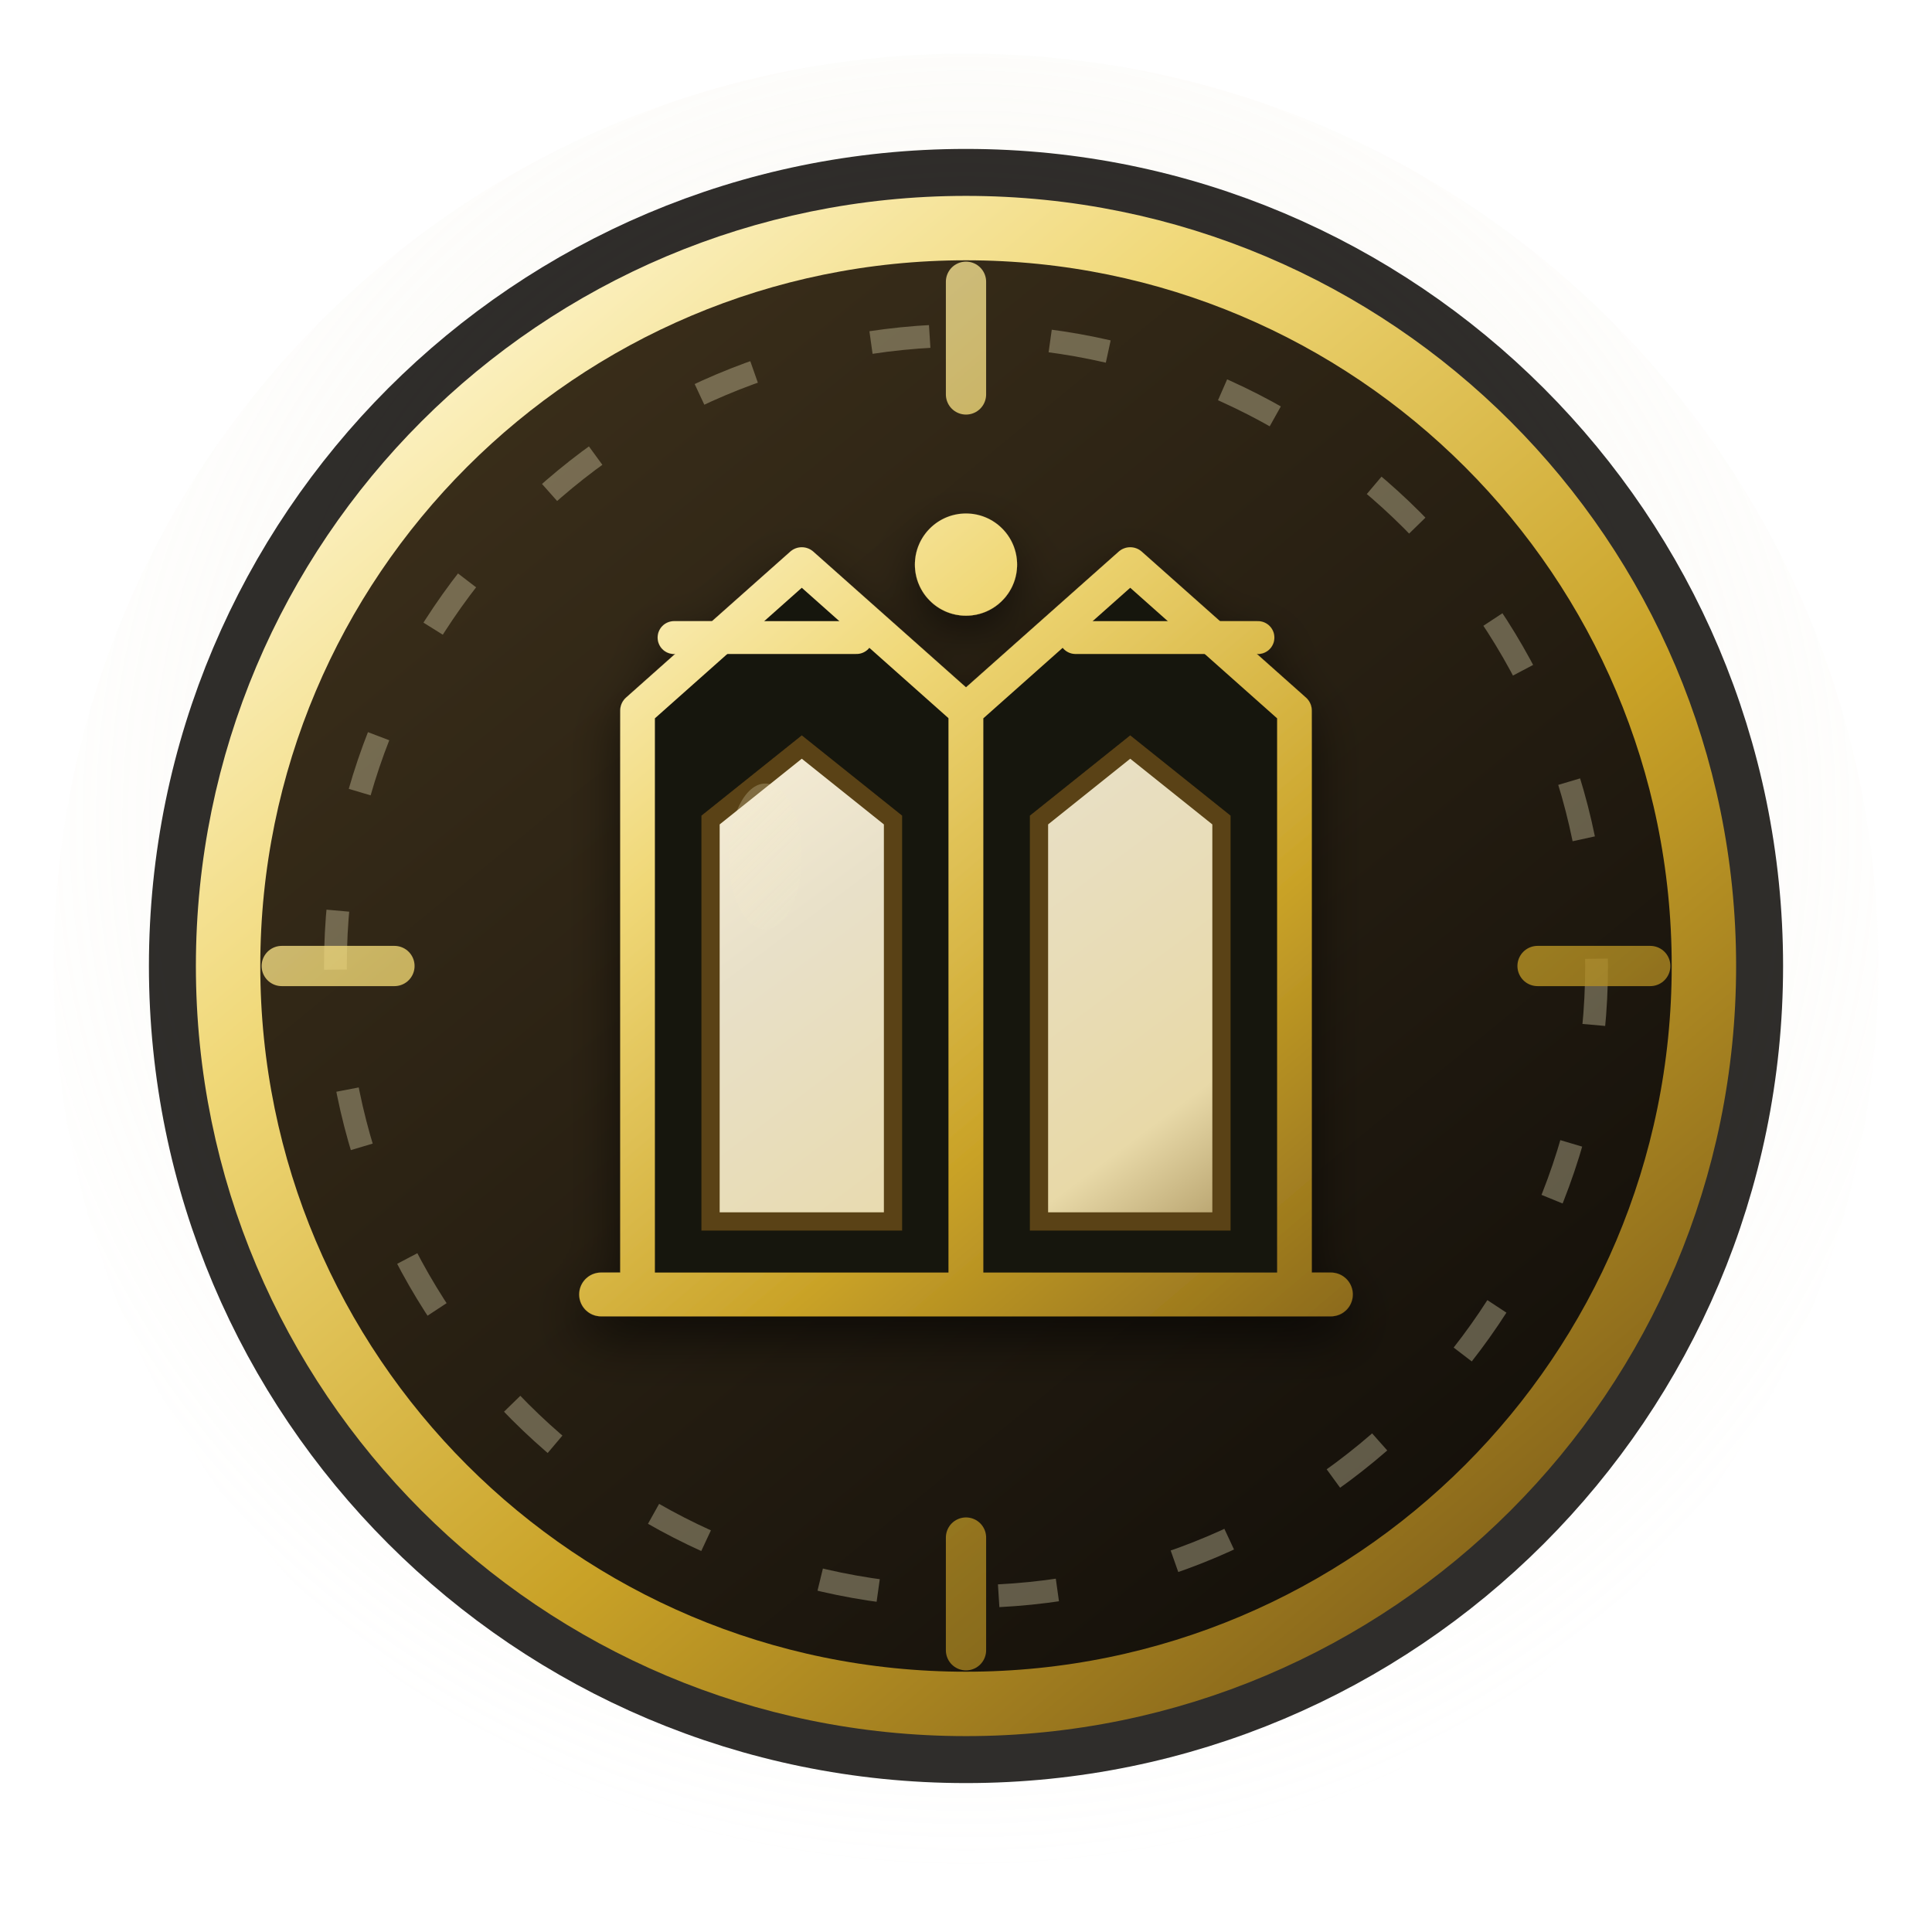
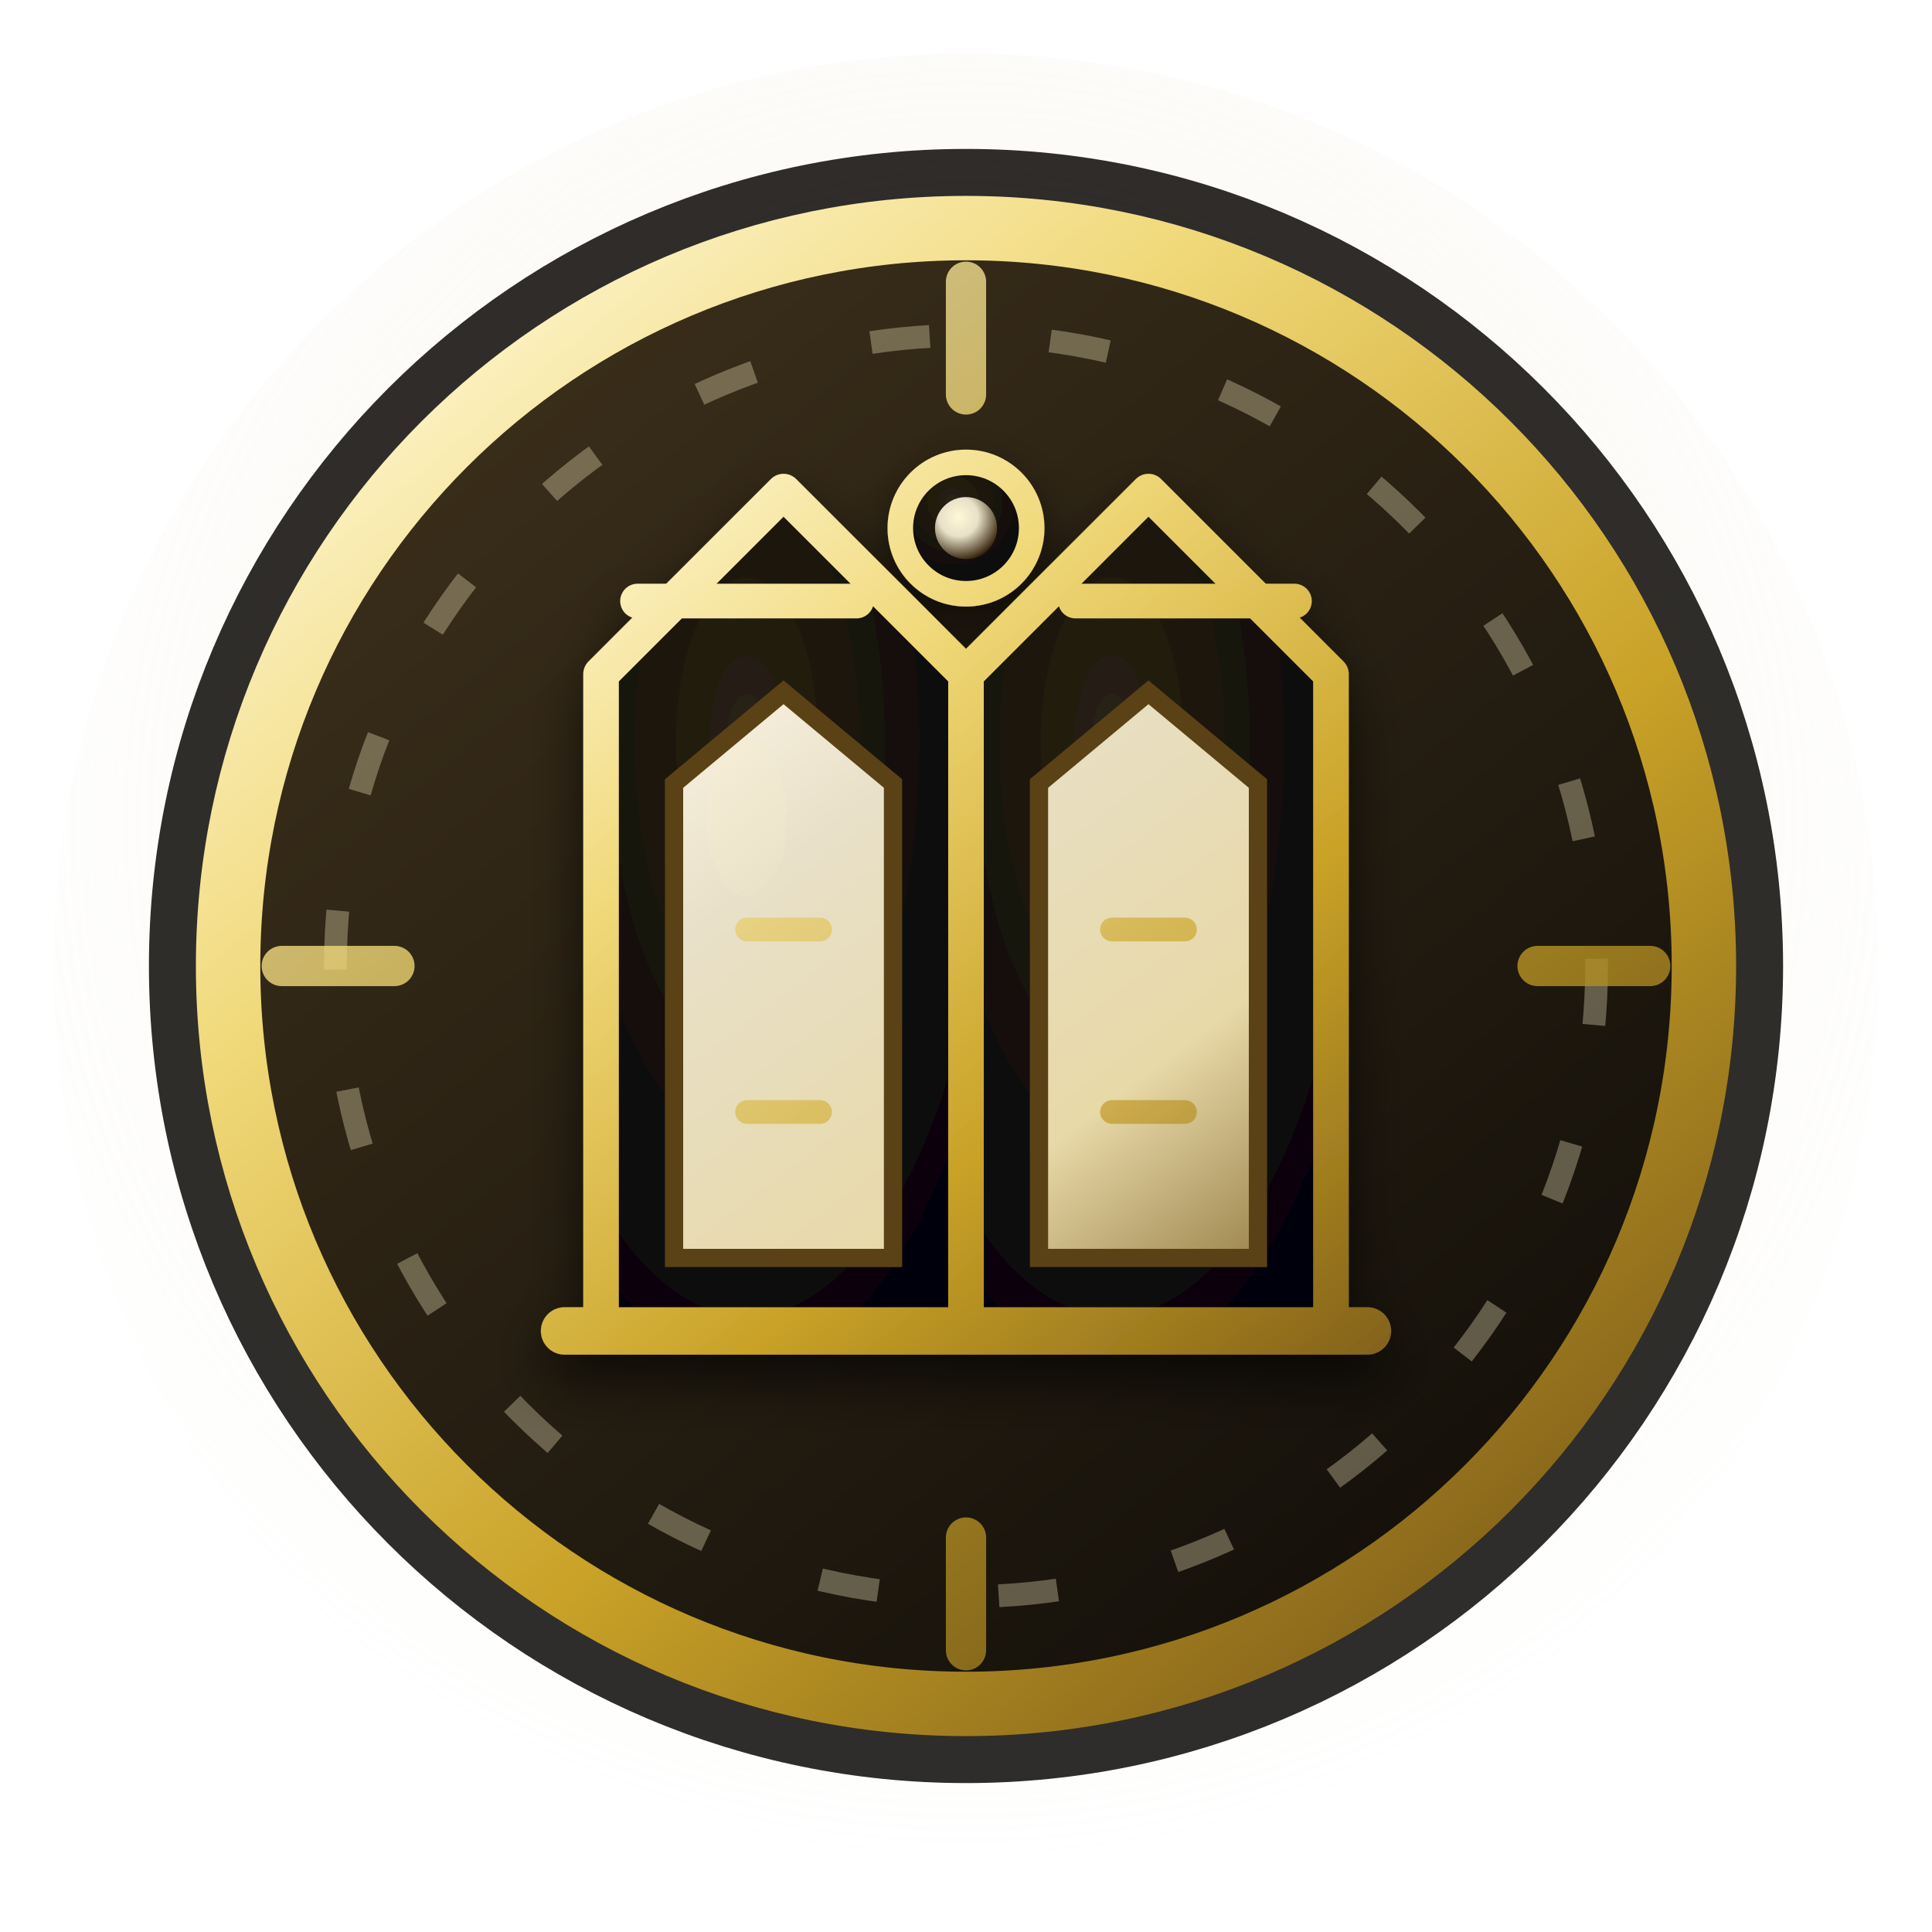
<svg xmlns="http://www.w3.org/2000/svg" viewBox="0 0 72 72" fill="none" aria-hidden="true">
  <defs>
    <radialGradient id="ssangnipseal-aura" cx="50%" cy="42%" r="58%">
-       <stop stop-color="#e8e0c8" stop-opacity=".55" />
-       <stop offset=".42" stop-color="#e8e0c8" stop-opacity=".18" />
+       <stop stop-color="#e8e0c8" stop-opacity=".62" />
+       <stop offset=".4" stop-color="#e8e0c8" stop-opacity=".22" />
      <stop offset="1" stop-color="#e8e0c8" stop-opacity="0" />
    </radialGradient>
    <linearGradient id="ssangnipseal-gold" x1="14" y1="10" x2="58" y2="62" gradientUnits="userSpaceOnUse">
      <stop stop-color="#FFF8D6" />
      <stop offset=".28" stop-color="#F0D878" />
      <stop offset=".62" stop-color="#C9A227" />
      <stop offset="1" stop-color="#7A5A18" />
    </linearGradient>
    <linearGradient id="ssangnipseal-disc" x1="18" y1="14" x2="54" y2="58" gradientUnits="userSpaceOnUse">
      <stop stop-color="#3A2E1A" />
      <stop offset="1" stop-color="#14100A" />
    </linearGradient>
    <linearGradient id="ssangnipseal-ink" x1="22" y1="16" x2="52" y2="56" gradientUnits="userSpaceOnUse">
-       <stop stop-color="#FFF6E0" />
-       <stop offset=".35" stop-color="#e8e0c8" />
-       <stop offset=".75" stop-color="#E8D9A8" />
+       <stop stop-color="#FFF8E8" />
+       <stop offset=".28" stop-color="#e8e0c8" />
+       <stop offset=".7" stop-color="#E8D9A8" />
      <stop offset="1" stop-color="#8A7038" />
    </linearGradient>
+     <radialGradient id="ssangnipseal-core" cx="38%" cy="32%" r="70%">
+       <stop stop-color="#FFF8D6" />
+       <stop offset=".45" stop-color="#e8e0c8" />
+       <stop offset="1" stop-color="#3A2810" />
+     </radialGradient>
+     <radialGradient id="ssangnipseal-deep" cx="40%" cy="30%" r="75%">
+       <stop stop-color="#2A2214" />
+       <stop offset=".55" stop-color="#14100A" />
+       <stop offset="1" stop-color="#060408" />
+     </radialGradient>
    <linearGradient id="ssangnipseal-shine" x1="20" y1="14" x2="40" y2="34" gradientUnits="userSpaceOnUse">
      <stop stop-color="#FFF6D0" stop-opacity=".95" />
      <stop offset="1" stop-color="#e8e0c8" stop-opacity="0" />
    </linearGradient>
    <filter id="ssangnipseal-depth" x="-30%" y="-30%" width="160%" height="160%">
-       <feDropShadow dx="0" dy="1.2" stdDeviation="1.4" flood-color="#000" flood-opacity=".6" />
+       <feDropShadow dx="0" dy="1.4" stdDeviation="1.5" flood-color="#000" flood-opacity=".65" />
    </filter>
  </defs>
  <circle cx="36" cy="36" r="34" fill="url(#ssangnipseal-aura)" />
  <circle cx="36" cy="36" r="28.2" fill="none" stroke="#0A0806" stroke-width="4.5" opacity=".85" />
  <circle cx="36" cy="36" r="27.5" fill="url(#ssangnipseal-disc)" stroke="url(#ssangnipseal-gold)" stroke-width="2.4" />
  <circle cx="36" cy="36" r="23.5" fill="none" stroke="#FFF4C8" stroke-width=".85" opacity=".32" stroke-dasharray="2.2 4.5" />
  <g stroke="url(#ssangnipseal-gold)" stroke-width="1.5" stroke-linecap="round" opacity=".8">
    <path d="M36 10.5v4.2" />
    <path d="M36 57.3v4.2" />
    <path d="M10.5 36h4.2" />
    <path d="M57.3 36h4.2" />
  </g>
  <g filter="url(#ssangnipseal-depth)" transform="translate(36 36) scale(0.68) translate(-36 -36)">
-     <path d="M18 54V22l9-8 9 8v32z" fill="#18160E" stroke="url(#ssangnipseal-gold)" stroke-width="1.9" stroke-linejoin="round" />
-     <path d="M36 54V22l9-8 9 8v32z" fill="#18160E" stroke="url(#ssangnipseal-gold)" stroke-width="1.9" stroke-linejoin="round" />
-     <path d="M22 50V28l5-4 5 4v22z" fill="url(#ssangnipseal-ink)" stroke="#5A4214" stroke-width="1" />
-     <path d="M40 50V28l5-4 5 4v22z" fill="url(#ssangnipseal-ink)" stroke="#5A4214" stroke-width="1" />
-     <path d="M16 54h40" stroke="url(#ssangnipseal-gold)" stroke-width="2.4" stroke-linecap="round" />
-     <path d="M20 18h10M42 18h10" stroke="url(#ssangnipseal-gold)" stroke-width="1.8" stroke-linecap="round" />
-     <circle cx="36" cy="14" r="2.8" fill="url(#ssangnipseal-gold)" />
-     <ellipse cx="25" cy="30" rx="2" ry="4" fill="url(#ssangnipseal-shine)" opacity=".45" />
+     <path d="M16 56V20l10-10 10 10v36z" fill="url(#ssangnipseal-deep)" stroke="url(#ssangnipseal-gold)" stroke-width="1.95" stroke-linejoin="round" />
+     <path d="M36 56V20l10-10 10 10v36z" fill="url(#ssangnipseal-deep)" stroke="url(#ssangnipseal-gold)" stroke-width="1.95" stroke-linejoin="round" />
+     <path d="M20 52V26l6-5 6 5v26z" fill="url(#ssangnipseal-ink)" stroke="#5A4214" stroke-width="1" />
+     <path d="M40 52V26l6-5 6 5v26z" fill="url(#ssangnipseal-ink)" stroke="#5A4214" stroke-width="1" />
+     <path d="M14 56h44" stroke="url(#ssangnipseal-gold)" stroke-width="2.6" stroke-linecap="round" />
+     <path d="M18 16h12M42 16h12" stroke="url(#ssangnipseal-gold)" stroke-width="1.9" stroke-linecap="round" />
+     <circle cx="36" cy="12" r="3.6" fill="url(#ssangnipseal-deep)" stroke="url(#ssangnipseal-gold)" stroke-width="1.4" />
+     <circle cx="36" cy="12" r="1.7" fill="url(#ssangnipseal-core)" />
+     <path d="M24 34h4M44 34h4M24 44h4M44 44h4" stroke="url(#ssangnipseal-gold)" stroke-width="1.3" stroke-linecap="round" opacity=".7" />
+     <ellipse cx="24" cy="28" rx="2.2" ry="4.2" fill="url(#ssangnipseal-shine)" opacity=".5" />
  </g>
</svg>
